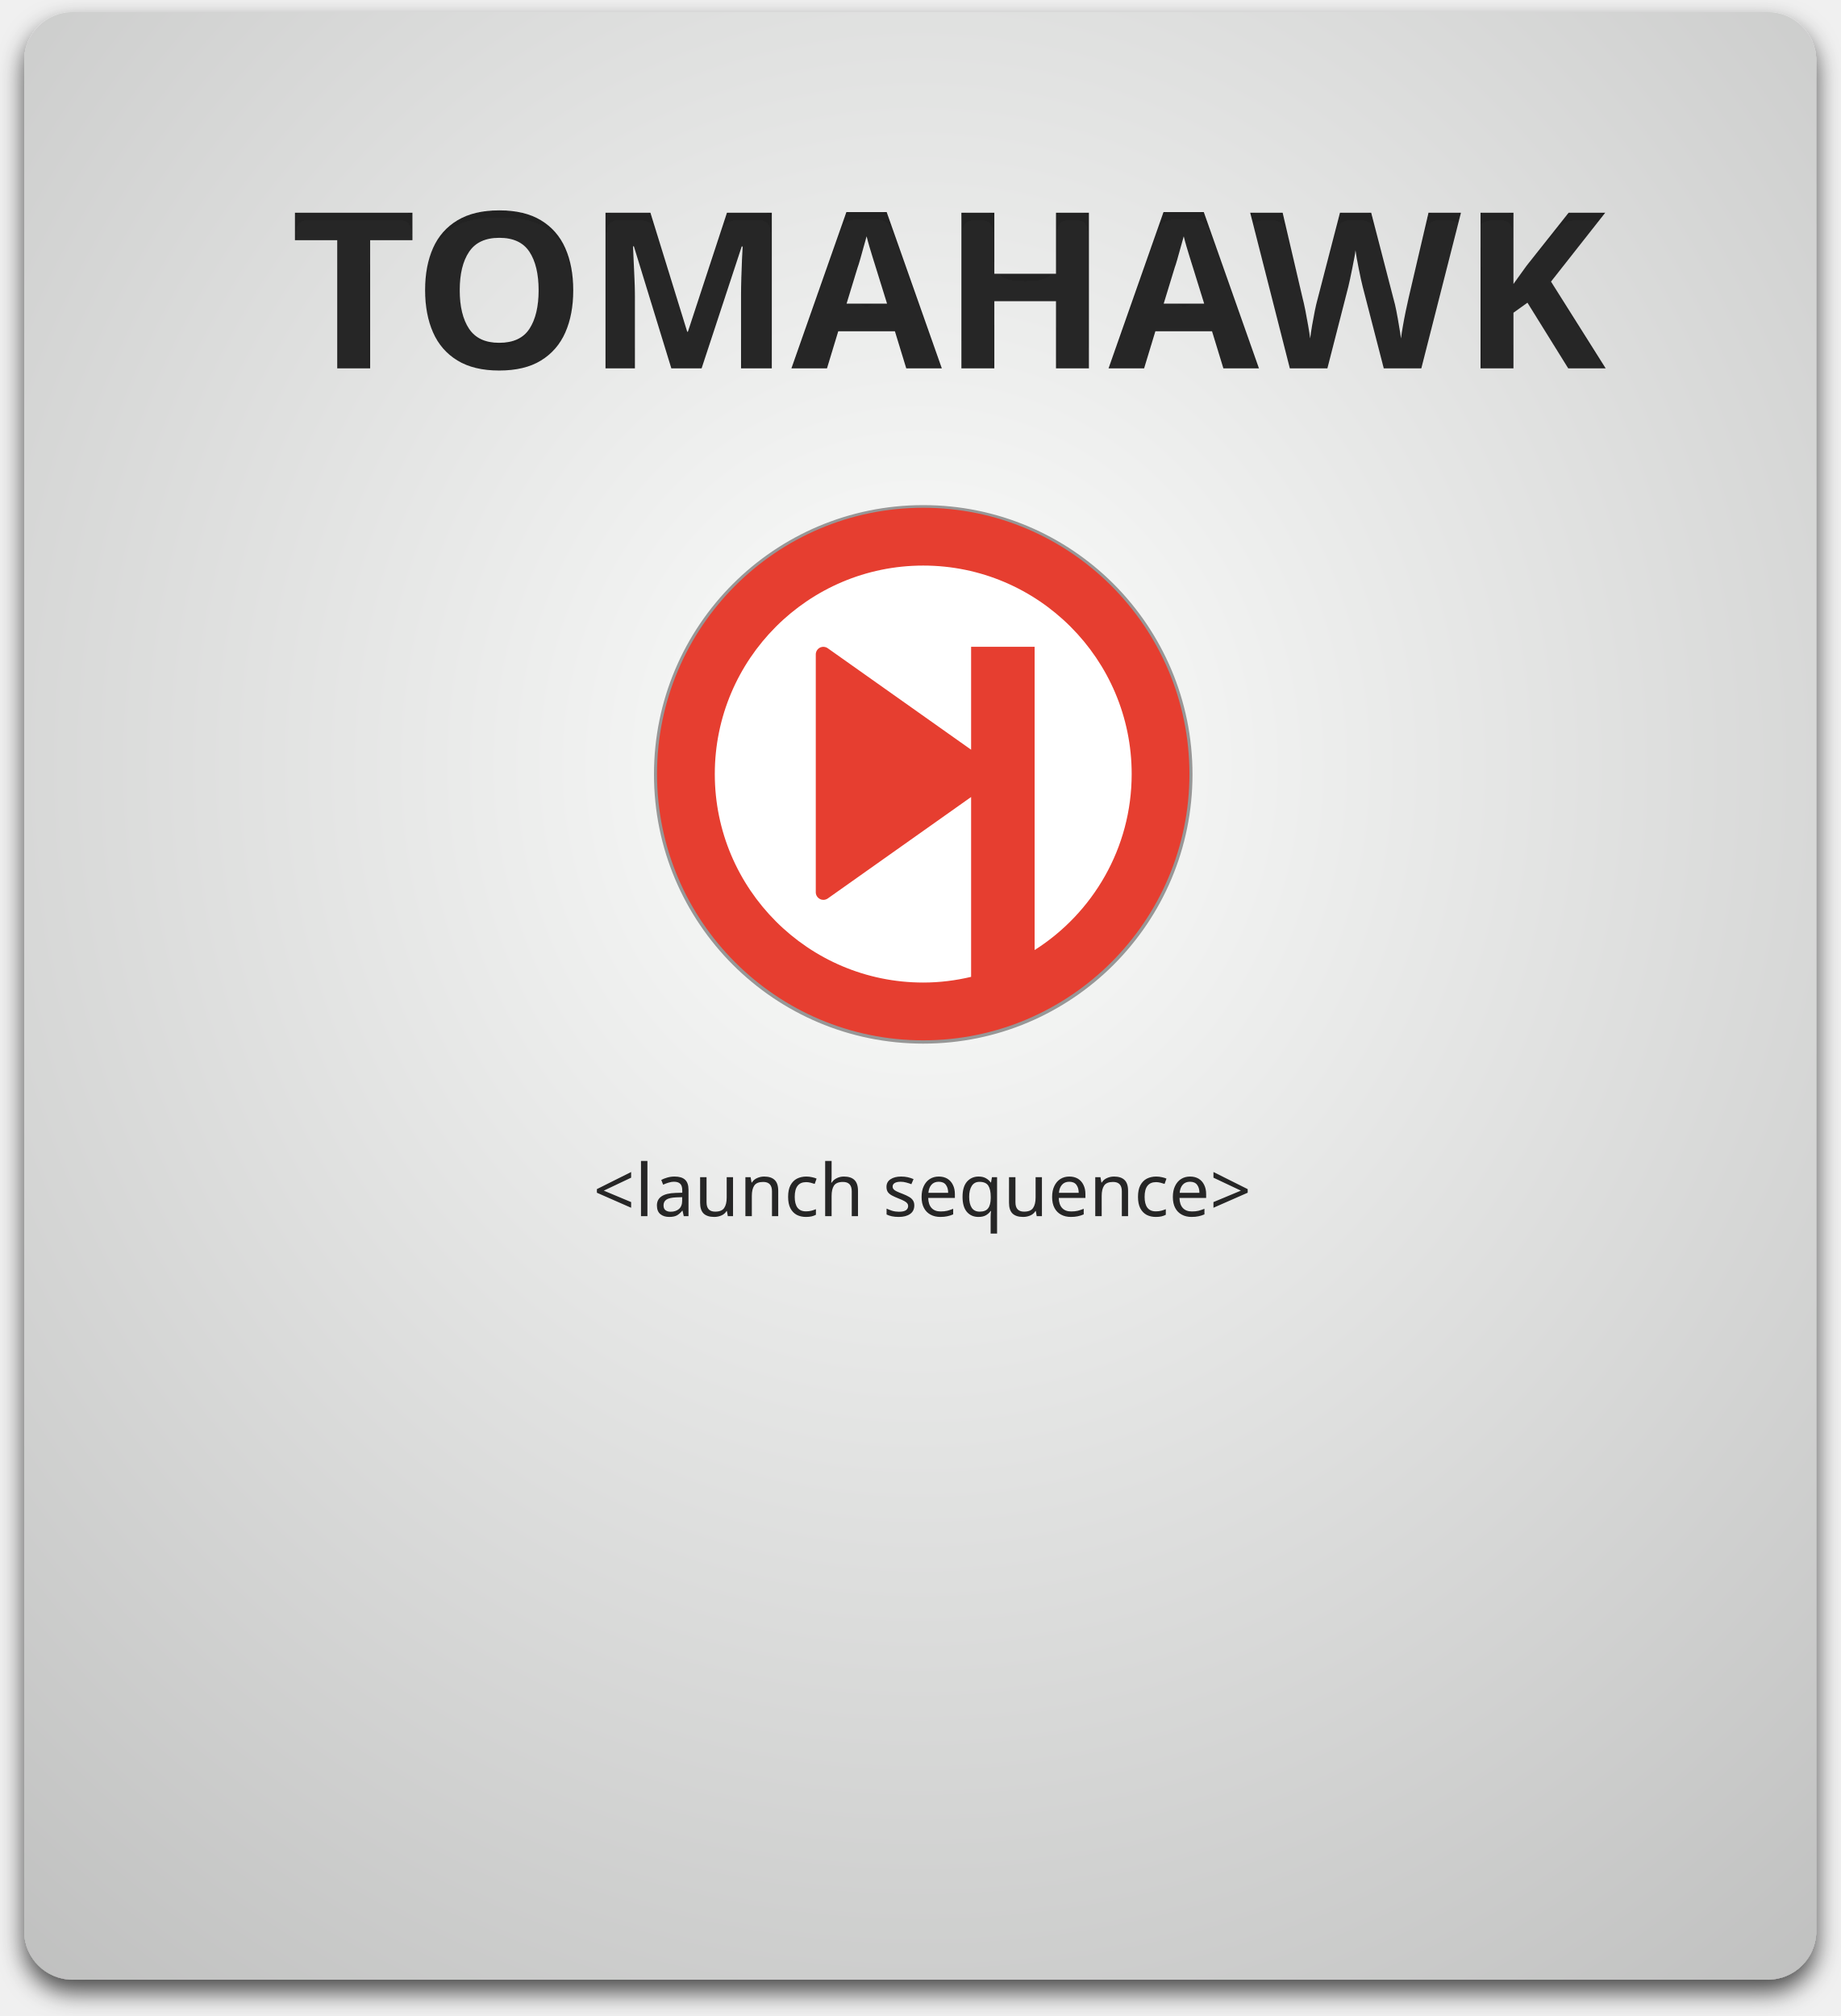
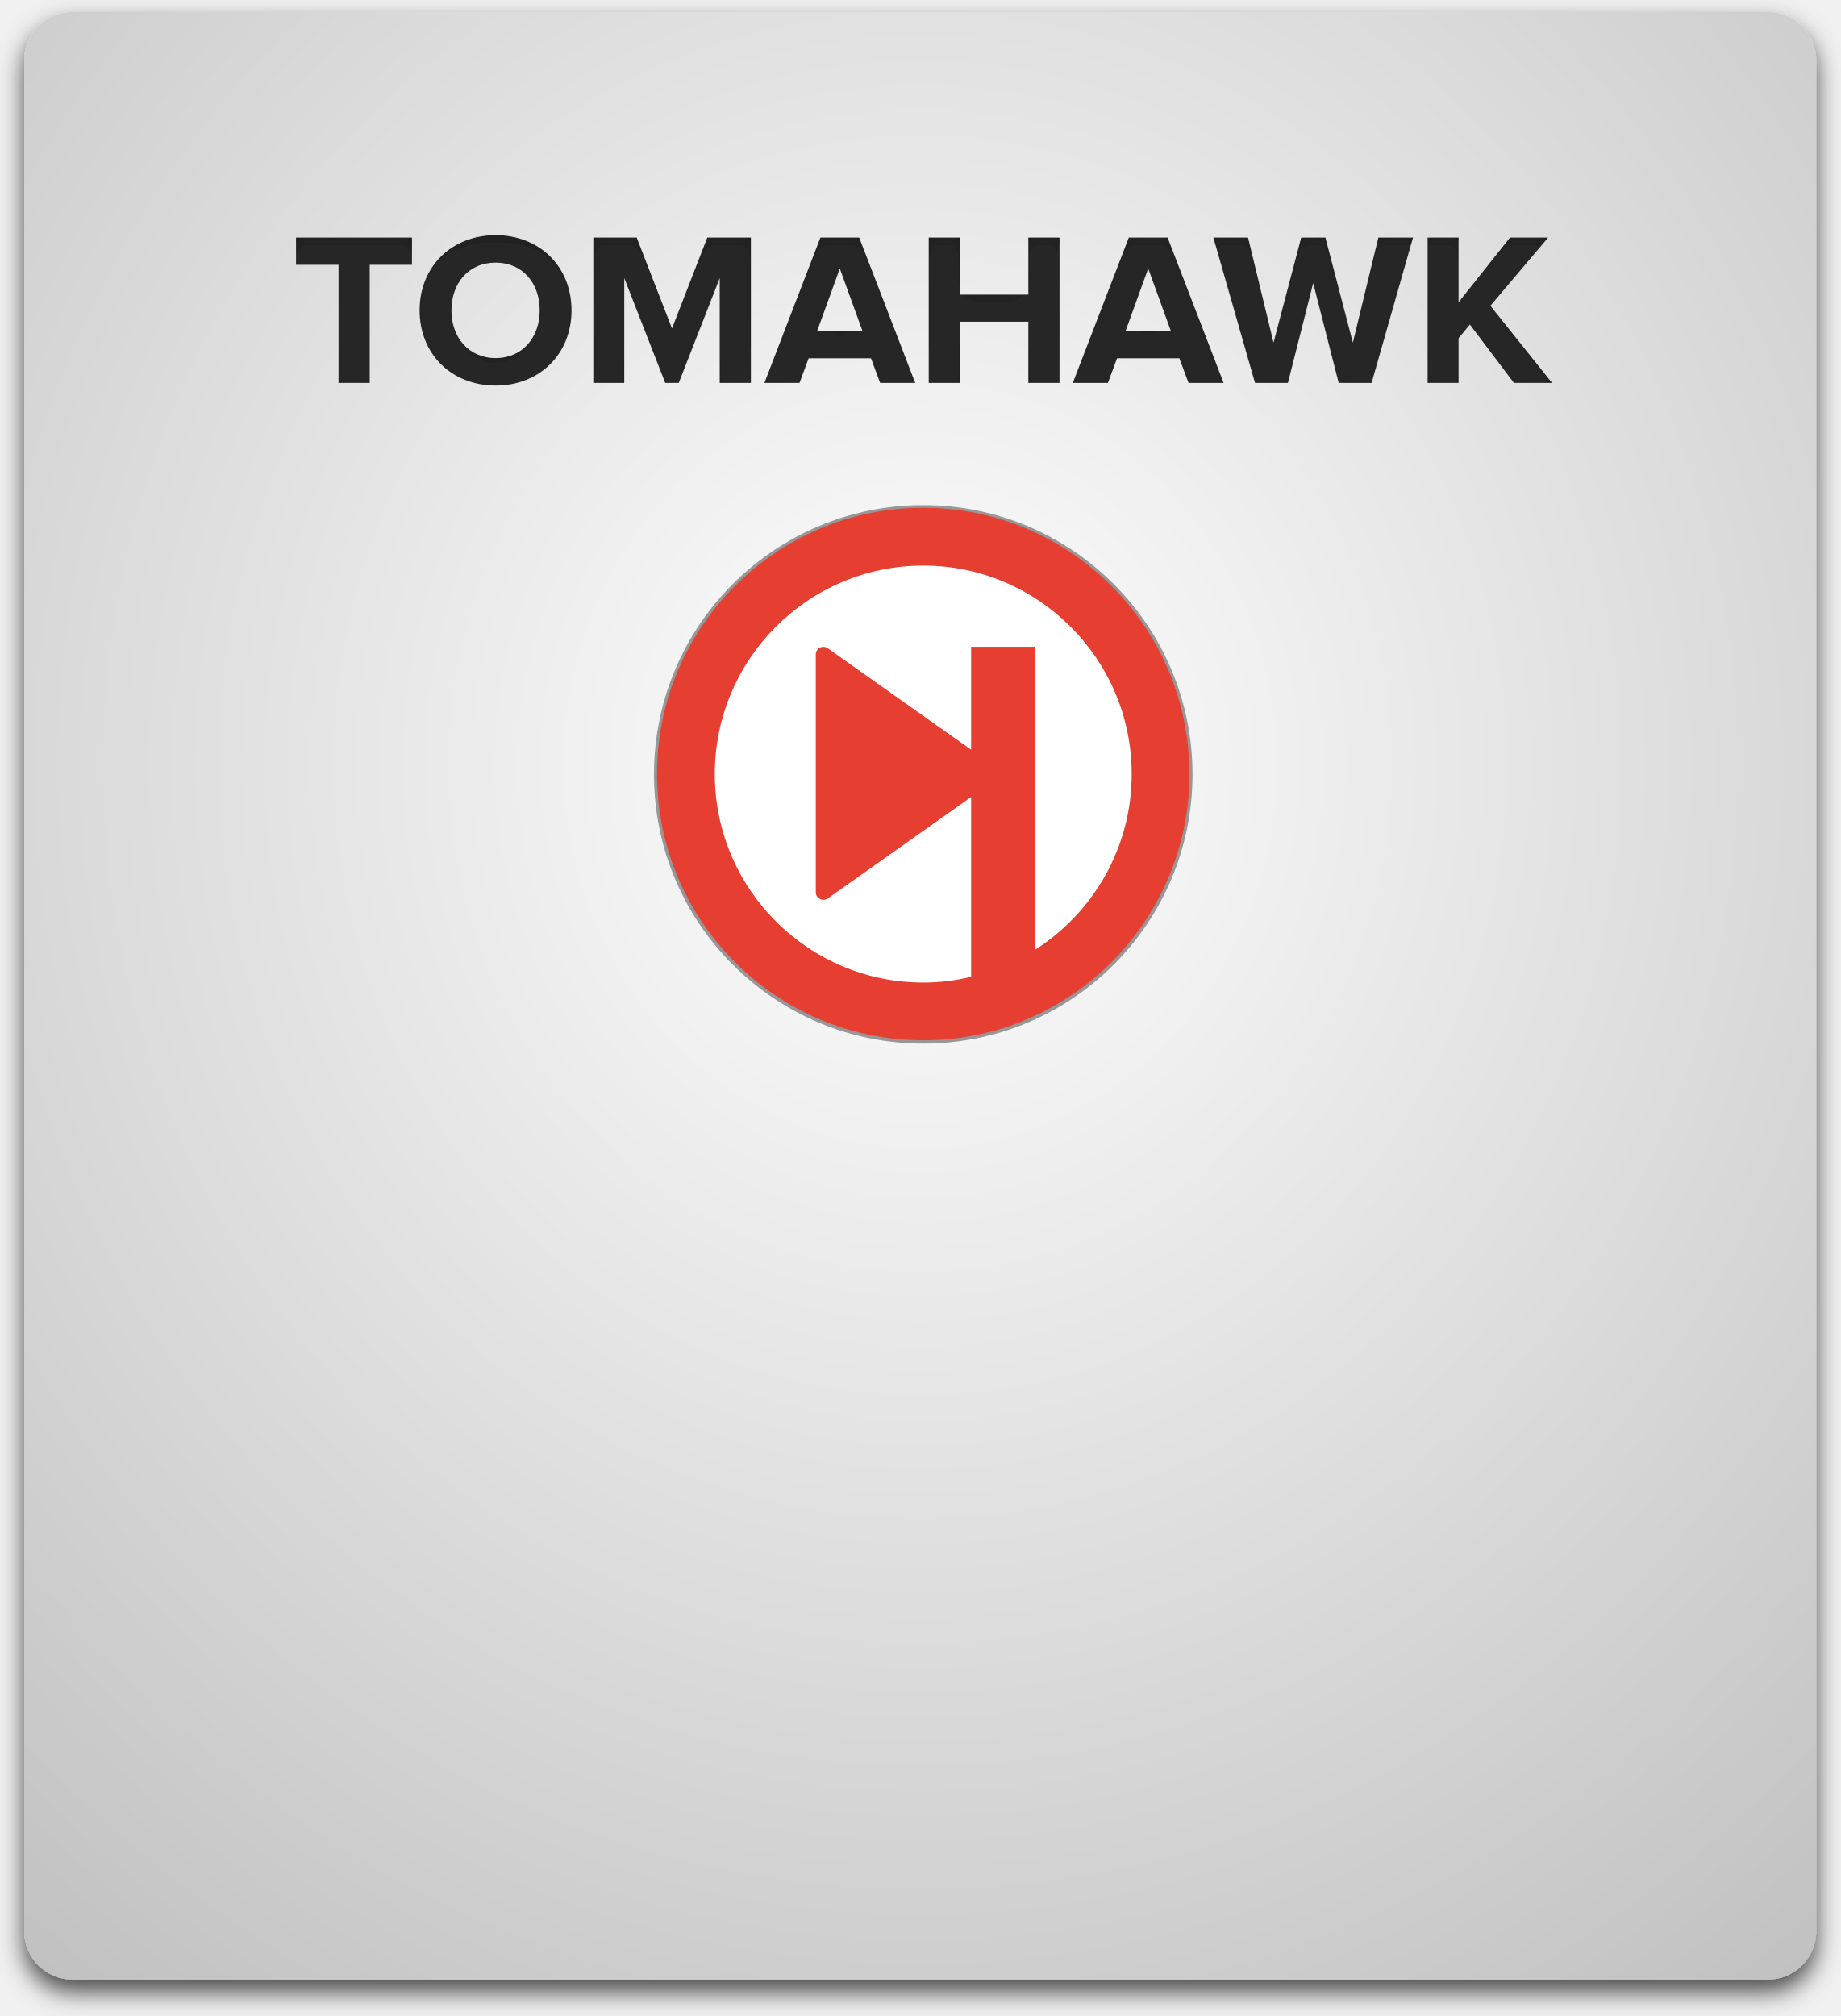
<svg xmlns="http://www.w3.org/2000/svg" width="304px" height="333px" viewBox="0 0 304 333" version="1.1">
  <description>Created with Sketch (http://www.bohemiancoding.com/sketch)</description>
  <defs>
    <radialGradient cx="50%" cy="38.216%" fx="50%" fy="38.216%" r="321.978%" id="radialGradient-1">
      <stop stop-color="#FEFFFE" offset="0%" />
      <stop stop-color="#000000" offset="100%" />
    </radialGradient>
    <filter x="-20%" y="-20%" width="140%" height="140%" filterUnits="objectBoundingBox" id="filter-2">
      <feOffset dx="0" dy="2" in="SourceAlpha" result="shadowOffsetOuter1" />
      <feGaussianBlur stdDeviation="2" in="shadowOffsetOuter1" result="shadowBlurOuter1" />
      <feColorMatrix values="0 0 0 0 0   0 0 0 0 0   0 0 0 0 0  0 0 0 0.7 0" in="shadowBlurOuter1" type="matrix" result="shadowMatrixOuter1" />
      <feMerge>
        <feMergeNode in="shadowMatrixOuter1" />
        <feMergeNode in="SourceGraphic" />
      </feMerge>
    </filter>
    <filter x="-20%" y="-20%" width="140%" height="140%" filterUnits="objectBoundingBox" id="filter-3">
      <feMorphology radius="5" in="SourceAlpha" operator="dilate" result="shadowSpreadInner1" />
      <feOffset dx="0" dy="1" in="shadowSpreadInner1" result="shadowOffsetInner1" />
      <feGaussianBlur stdDeviation="1.5" in="shadowOffsetInner1" result="shadowBlurInner1" />
      <feComposite in="shadowBlurInner1" in2="SourceAlpha" operator="arithmetic" k2="-1" k3="1" result="shadowInnerInner1" />
      <feColorMatrix values="0 0 0 0 0   0 0 0 0 0   0 0 0 0 0  0 0 0 0.7 0" in="shadowInnerInner1" type="matrix" result="shadowMatrixInner1" />
      <feMerge>
        <feMergeNode in="SourceGraphic" />
        <feMergeNode in="shadowMatrixInner1" />
      </feMerge>
    </filter>
  </defs>
  <g id="Page-1" stroke="none" stroke-width="1" fill="none" fill-rule="evenodd">
    <rect d="M11.994,2 C7.579,2 4,5.58 4,9.993 L4,319.007 C4,323.421 7.583,327 11.994,327 L292.006,327 C296.421,327 300,323.42 300,319.007 L300,9.993 C300,5.579 296.417,2 292.006,2 L11.994,2 Z M11.994,2" id="Rectangle-4" fill="url(#radialGradient-1)" filter="url(#filter-2)" x="4" y="2" width="296" height="325" rx="8" />
    <g id="tomahawk-icon" transform="translate(108.524, 83.84512)">
      <g id="Page-1">
        <ellipse d="M43.976,88.04 C68.263,88.04 87.952,68.351 87.952,44.064 C87.952,19.777 68.263,0.088 43.976,0.088 C19.689,0.088 0,19.777 0,44.064 C0,68.351 19.689,88.04 43.976,88.04 Z M43.976,88.04" id="Oval-1" stroke="#979797" fill="#FFFFFF" cx="43.976" cy="44.064" rx="43.976" ry="43.976" />
        <g id="Group">
          <path d="M43.976,9.574 C24.988,9.574 9.546,25.02 9.546,44.01 C9.546,62.998 24.987,78.449 43.976,78.449 C46.698,78.449 49.34,78.112 51.883,77.508 L51.883,47.803 L28.202,64.565 C27.993,64.708 27.732,64.791 27.481,64.791 C27.285,64.791 27.086,64.749 26.907,64.646 C26.487,64.432 26.226,64.002 26.226,63.54 L26.226,24.247 C26.226,23.785 26.487,23.351 26.907,23.13 C27.327,22.925 27.823,22.961 28.202,23.228 L51.883,39.99 L51.883,22.993 L52.892,22.993 L62.374,22.993 L62.374,73.083 C71.996,66.971 78.405,56.235 78.405,44.009 C78.405,25.021 62.959,9.574 43.976,9.574 L43.976,9.574" id="Shape" />
          <path d="M43.976,0.027 C19.727,0.027 0.002,19.758 0.002,44.01 C0.002,68.263 19.727,87.993 43.976,87.993 C68.22,87.993 87.946,68.263 87.946,44.01 C87.945,19.758 68.22,0.027 43.976,0.027 L43.976,0.027 M62.374,73.085 L62.374,22.994 L52.892,22.994 L51.883,22.994 L51.883,39.991 L28.202,23.229 C27.824,22.962 27.327,22.926 26.907,23.131 C26.487,23.352 26.226,23.786 26.226,24.248 L26.226,63.541 C26.226,64.003 26.487,64.433 26.907,64.647 C27.086,64.75 27.285,64.792 27.481,64.792 C27.731,64.792 27.991,64.709 28.202,64.566 L51.883,47.804 L51.883,77.509 C49.34,78.112 46.698,78.451 43.976,78.451 C24.988,78.451 9.546,62.999 9.546,44.011 C9.546,25.022 24.987,9.575 43.976,9.575 C62.959,9.575 78.406,25.021 78.406,44.011 C78.405,56.236 71.996,66.972 62.374,73.085 L60.762,11.699" id="Shape" fill="#E63E30" />
        </g>
      </g>
    </g>
-     <text id="TOMAHAWK" fill="#262626" filter="url(#filter-3)" font-family="Proxima Nova" font-size="36" font-weight="bold">
-       <tspan x="48" y="60.845">TOMAHAWK</tspan>
-     </text>
-     <text id="&lt;launch-sequence&gt;" fill="#262626" font-family="Avenir Next" font-size="12" font-weight="normal">
-       <tspan x="98" y="200.885">&lt;launch sequence&gt;</tspan>
-     </text>
+     <path d="M61.068,63.253 L61.068,43.741 L68.052,43.741 L68.052,39.241 L48.9,39.241 L48.9,43.741 L55.92,43.741 L55.92,63.253 L61.068,63.253 Z M81.876,63.685 C89.112,63.685 94.404,58.501 94.404,51.265 C94.404,44.029 89.112,38.845 81.876,38.845 C74.604,38.845 69.312,44.029 69.312,51.265 C69.312,58.501 74.604,63.685 81.876,63.685 C81.876,63.685 74.604,63.685 81.876,63.685 Z M81.876,59.149 C77.412,59.149 74.568,55.729 74.568,51.265 C74.568,46.765 77.412,43.381 81.876,43.381 C86.304,43.381 89.148,46.765 89.148,51.265 C89.148,55.729 86.304,59.149 81.876,59.149 Z M124.032,63.253 L124.032,39.241 L116.832,39.241 L111,54.253 L105.168,39.241 L98.004,39.241 L98.004,63.253 L103.116,63.253 L103.116,45.937 L109.884,63.253 L112.116,63.253 L118.884,45.937 L118.884,63.253 L124.032,63.253 Z M151.176,63.253 L141.924,39.241 L135.516,39.241 L126.264,63.253 L132.06,63.253 L133.572,59.185 L143.868,59.185 L145.38,63.253 L151.176,63.253 Z M142.464,54.685 L134.976,54.685 L138.72,44.353 L142.464,54.685 Z M175.008,63.253 L175.008,39.241 L169.86,39.241 L169.86,48.673 L158.52,48.673 L158.52,39.241 L153.408,39.241 L153.408,63.253 L158.52,63.253 L158.52,53.137 L169.86,53.137 L169.86,63.253 L175.008,63.253 Z M202.116,63.253 L192.864,39.241 L186.456,39.241 L177.204,63.253 L183,63.253 L184.512,59.185 L194.808,59.185 L196.32,63.253 L202.116,63.253 Z M193.404,54.685 L185.916,54.685 L189.66,44.353 L193.404,54.685 Z M226.56,63.253 L233.4,39.241 L227.676,39.241 L223.464,56.593 L218.928,39.241 L214.932,39.241 L210.36,56.593 L206.148,39.241 L200.424,39.241 L207.3,63.253 L212.736,63.253 L216.912,46.765 L221.124,63.253 L226.56,63.253 Z M256.368,63.253 L246.18,50.509 L255.72,39.241 L249.42,39.241 L240.924,49.933 L240.924,39.241 L235.812,39.241 L235.812,63.253 L240.924,63.253 L240.924,55.873 L242.796,53.605 L250.068,63.253 L256.368,63.253 Z M256.368,63.253" id="TOMAHAWK" fill="#262626" filter="url(#filter-3)" />
  </g>
</svg>
